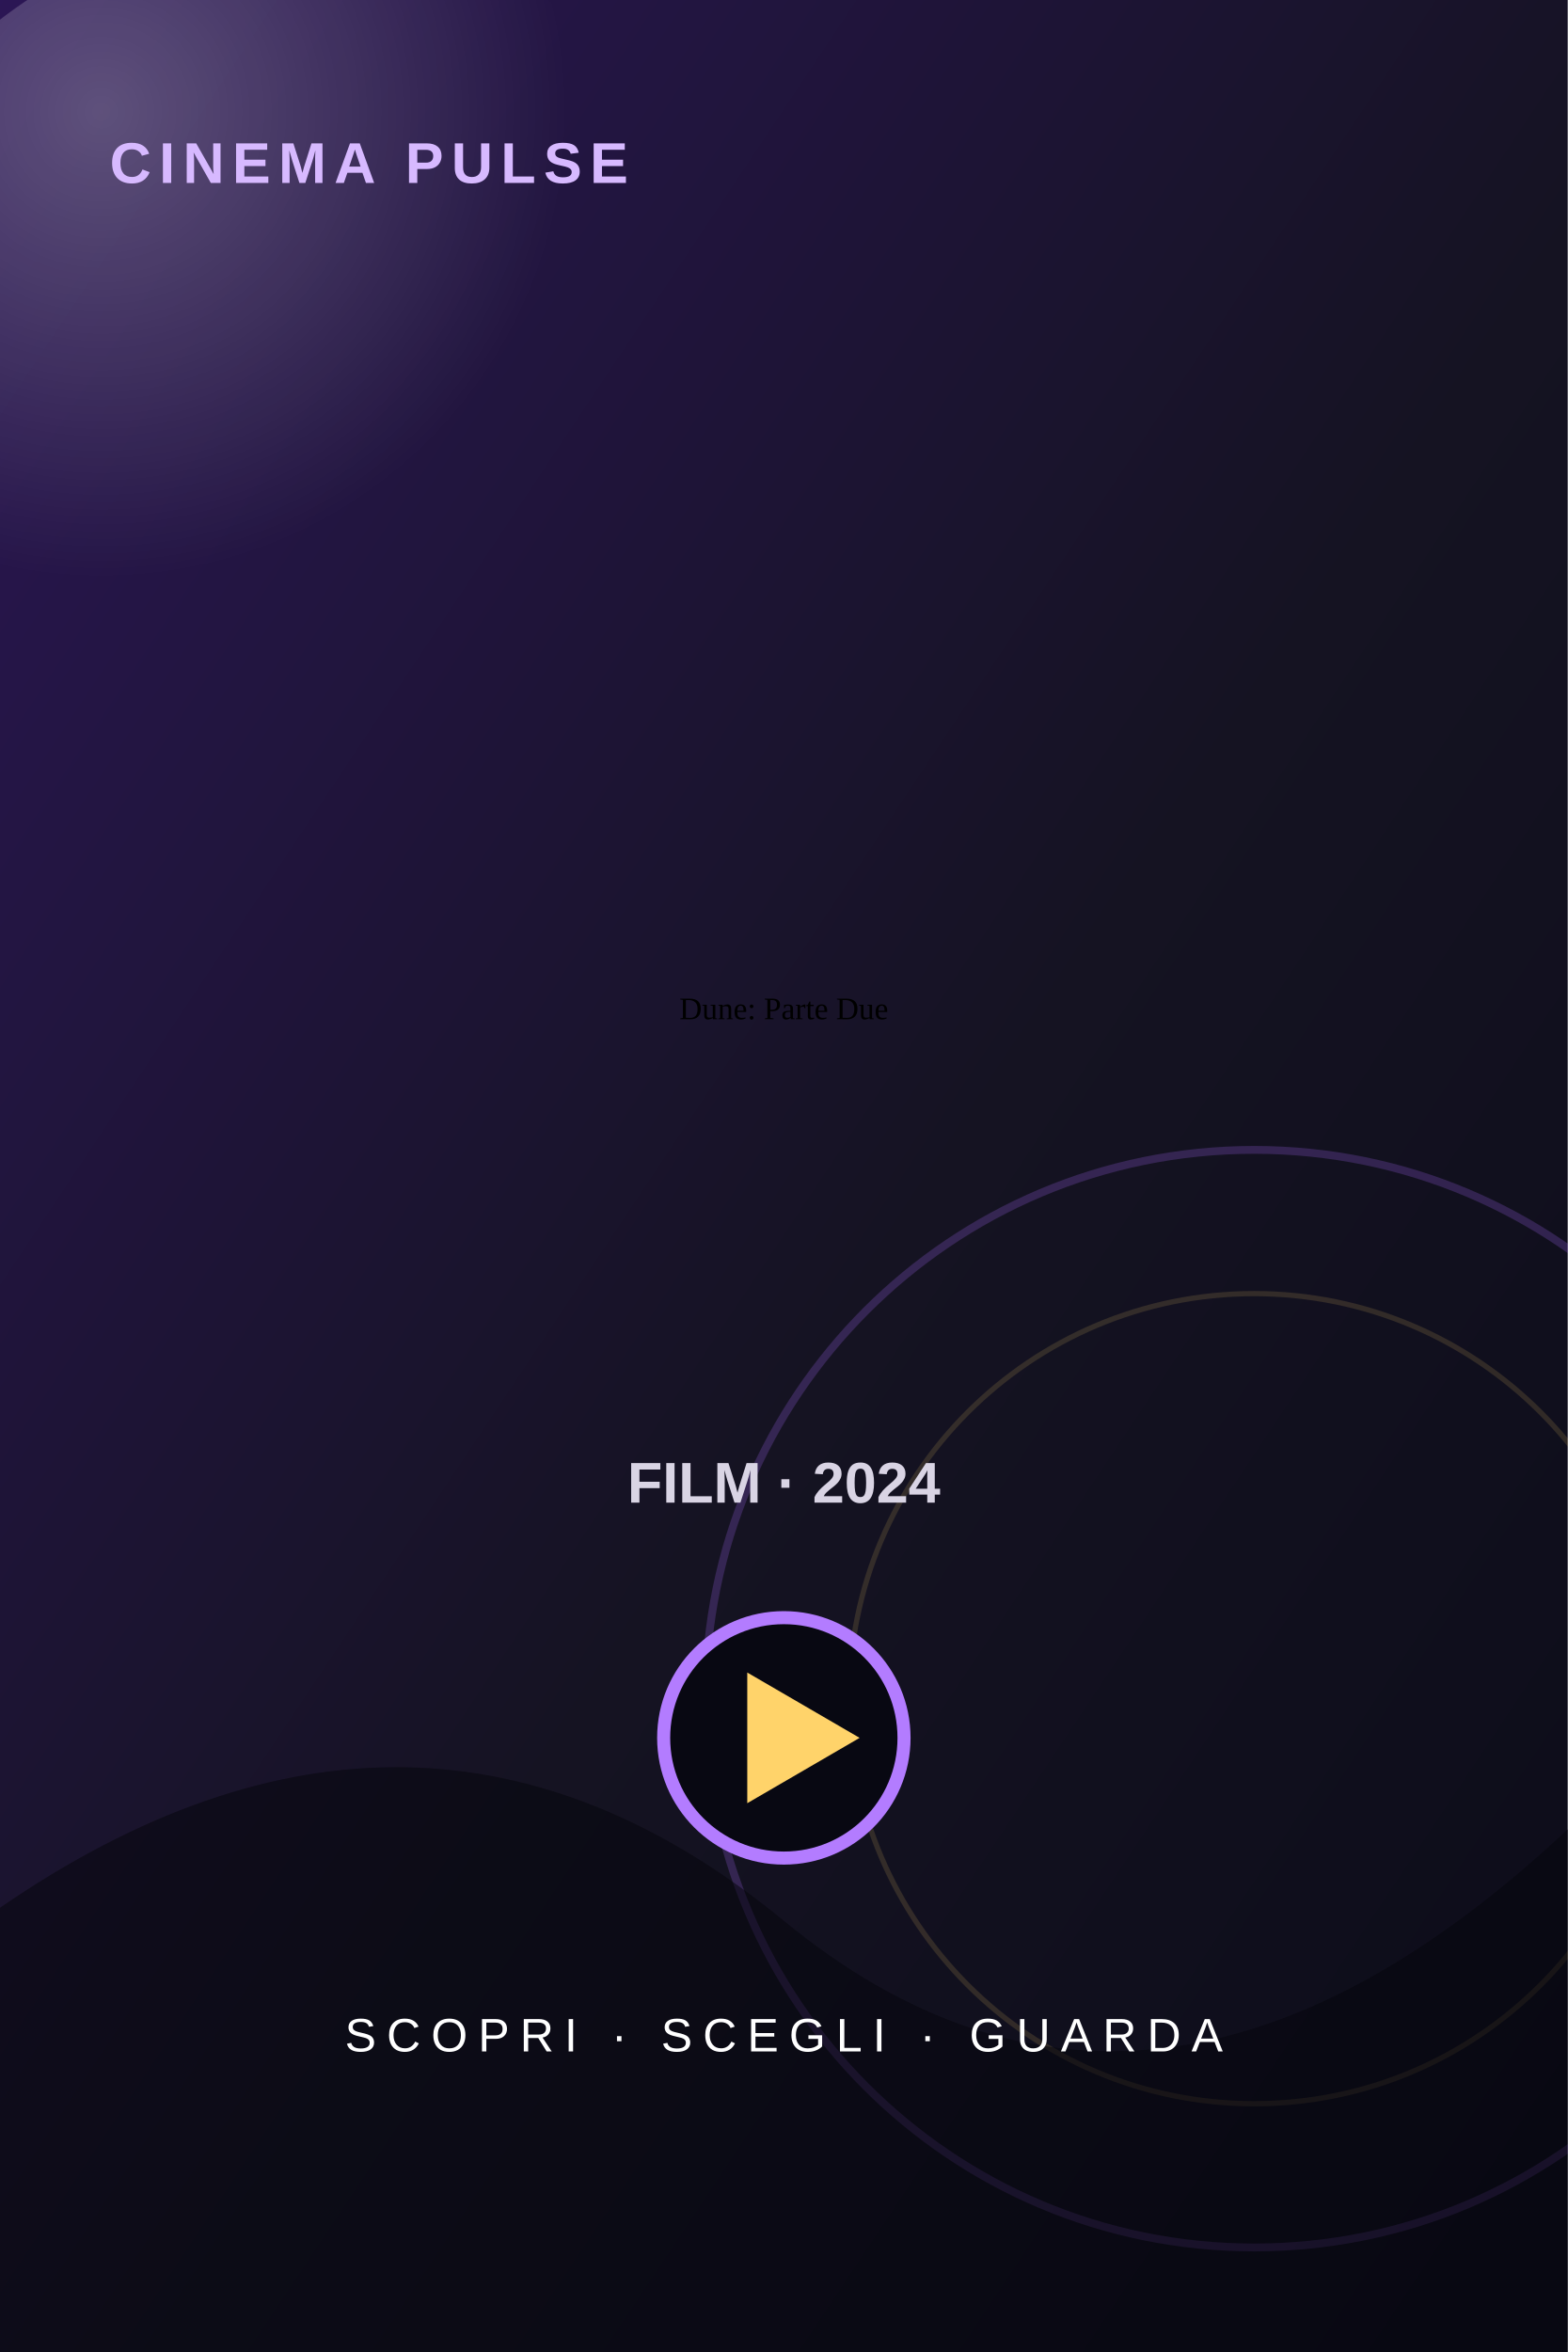
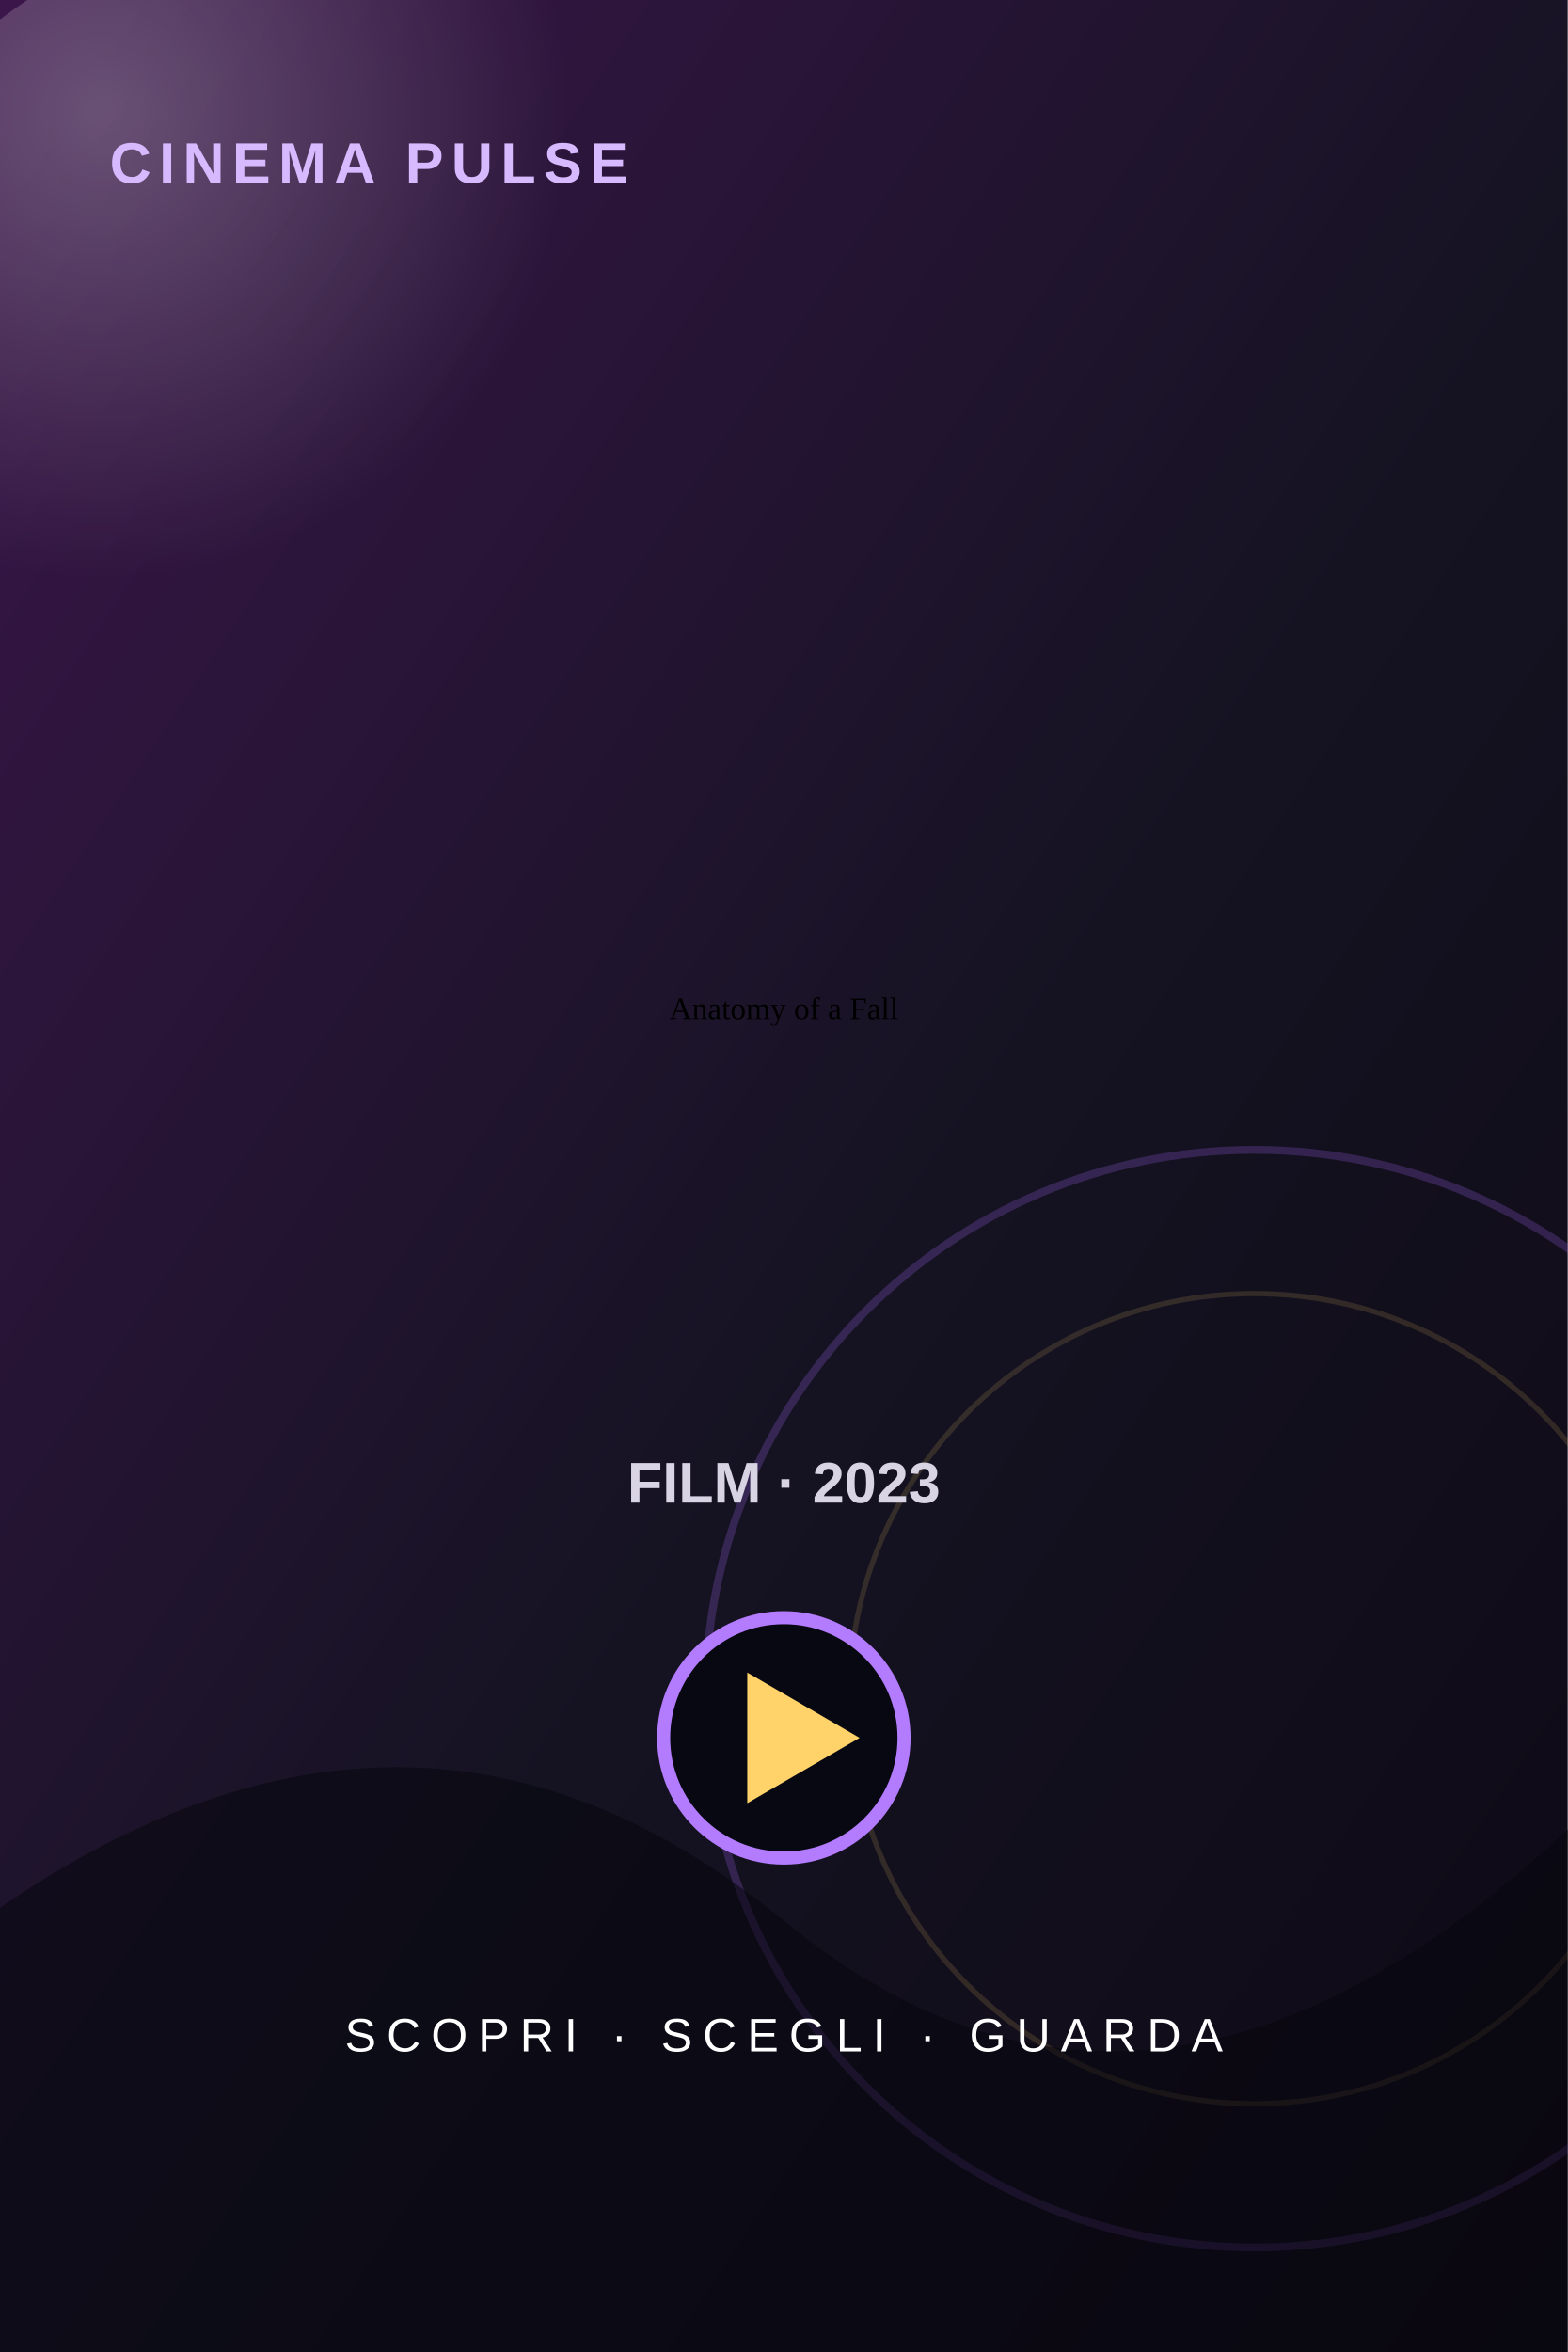
<svg xmlns="http://www.w3.org/2000/svg" viewBox="0 0 600 900">
  <defs>
    <linearGradient id="g" x1="0" y1="0" x2="1" y2="1">
-       <stop stop-color="#2b1655" />
+       <stop stop-color="#3b164b" />
      <stop offset=".55" stop-color="#151322" />
-       <stop offset="1" stop-color="#0b0b18" />
+       <stop offset="1" stop-color="#0e0814" />
    </linearGradient>
    <radialGradient id="r" cx="30%" cy="20%">
      <stop stop-color="#ffffff" stop-opacity=".25" />
      <stop offset="1" stop-color="#ffffff" stop-opacity="0" />
    </radialGradient>
  </defs>
  <rect width="600" height="900" fill="url(#g)" />
  <circle cx="110" cy="150" r="180" fill="url(#r)" />
  <circle cx="480" cy="650" r="210" fill="none" stroke="#a96cff" stroke-opacity=".22" stroke-width="3" />
  <circle cx="480" cy="650" r="155" fill="none" stroke="#ffd36a" stroke-opacity=".14" stroke-width="2" />
  <path d="M0 730 Q160 620 300 735 T600 700 V900 H0Z" fill="#05050c" opacity=".55" />
  <text x="42" y="70" fill="#d7b9ff" font-family="Arial,sans-serif" font-size="22" font-weight="700" letter-spacing="3">CINEMA PULSE</text>
-   <text x="300" y="390" text-anchor="middle" class="title">Dune: Parte Due</text>
-   <text x="300" y="575" text-anchor="middle" fill="#d9d4e4" font-family="Arial,sans-serif" font-size="22" font-weight="600">FILM · 2024</text>
+   <text x="300" y="390" text-anchor="middle" class="title">Anatomy of a Fall</text>
+   <text x="300" y="575" text-anchor="middle" fill="#d9d4e4" font-family="Arial,sans-serif" font-size="22" font-weight="600">FILM · 2023</text>
  <circle cx="300" cy="665" r="46" fill="#080812" stroke="#b37cff" stroke-width="5" />
  <path d="M286 640v50l43-25z" fill="#ffd36a" />
  <text x="300" y="785" text-anchor="middle" fill="#fff" font-family="Arial,sans-serif" font-size="18" letter-spacing="4">SCOPRI · SCEGLI · GUARDA</text>
</svg>
